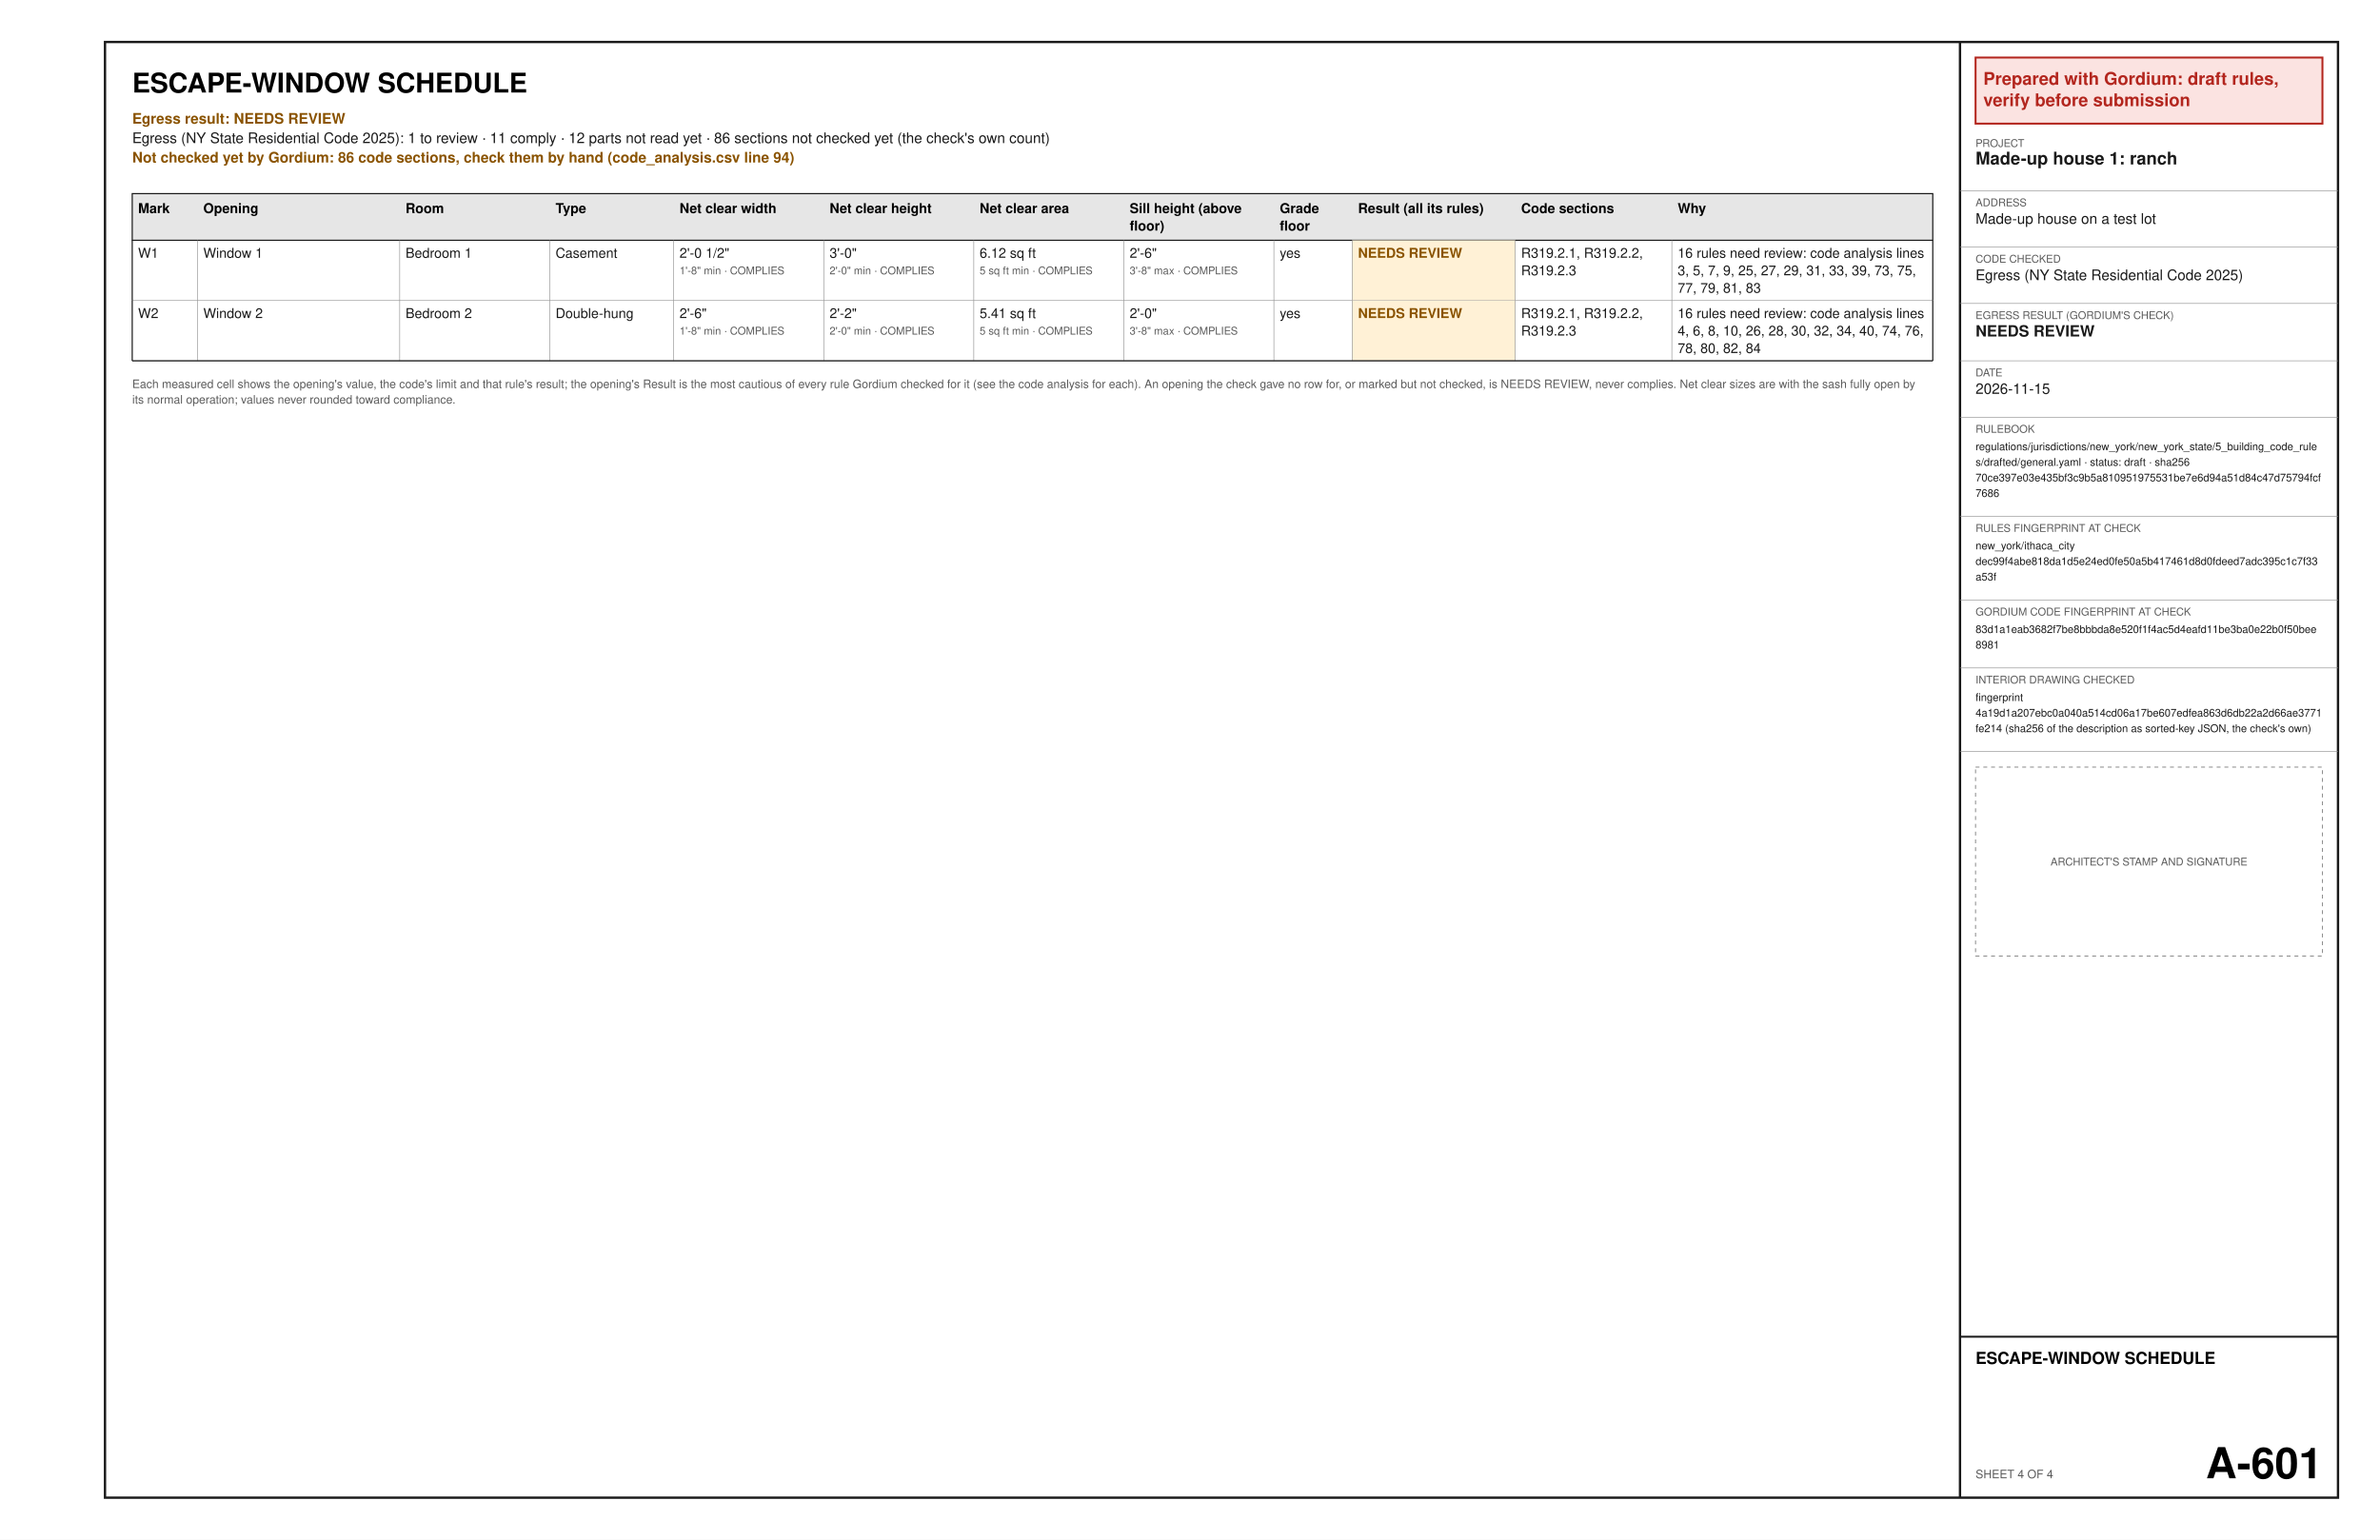
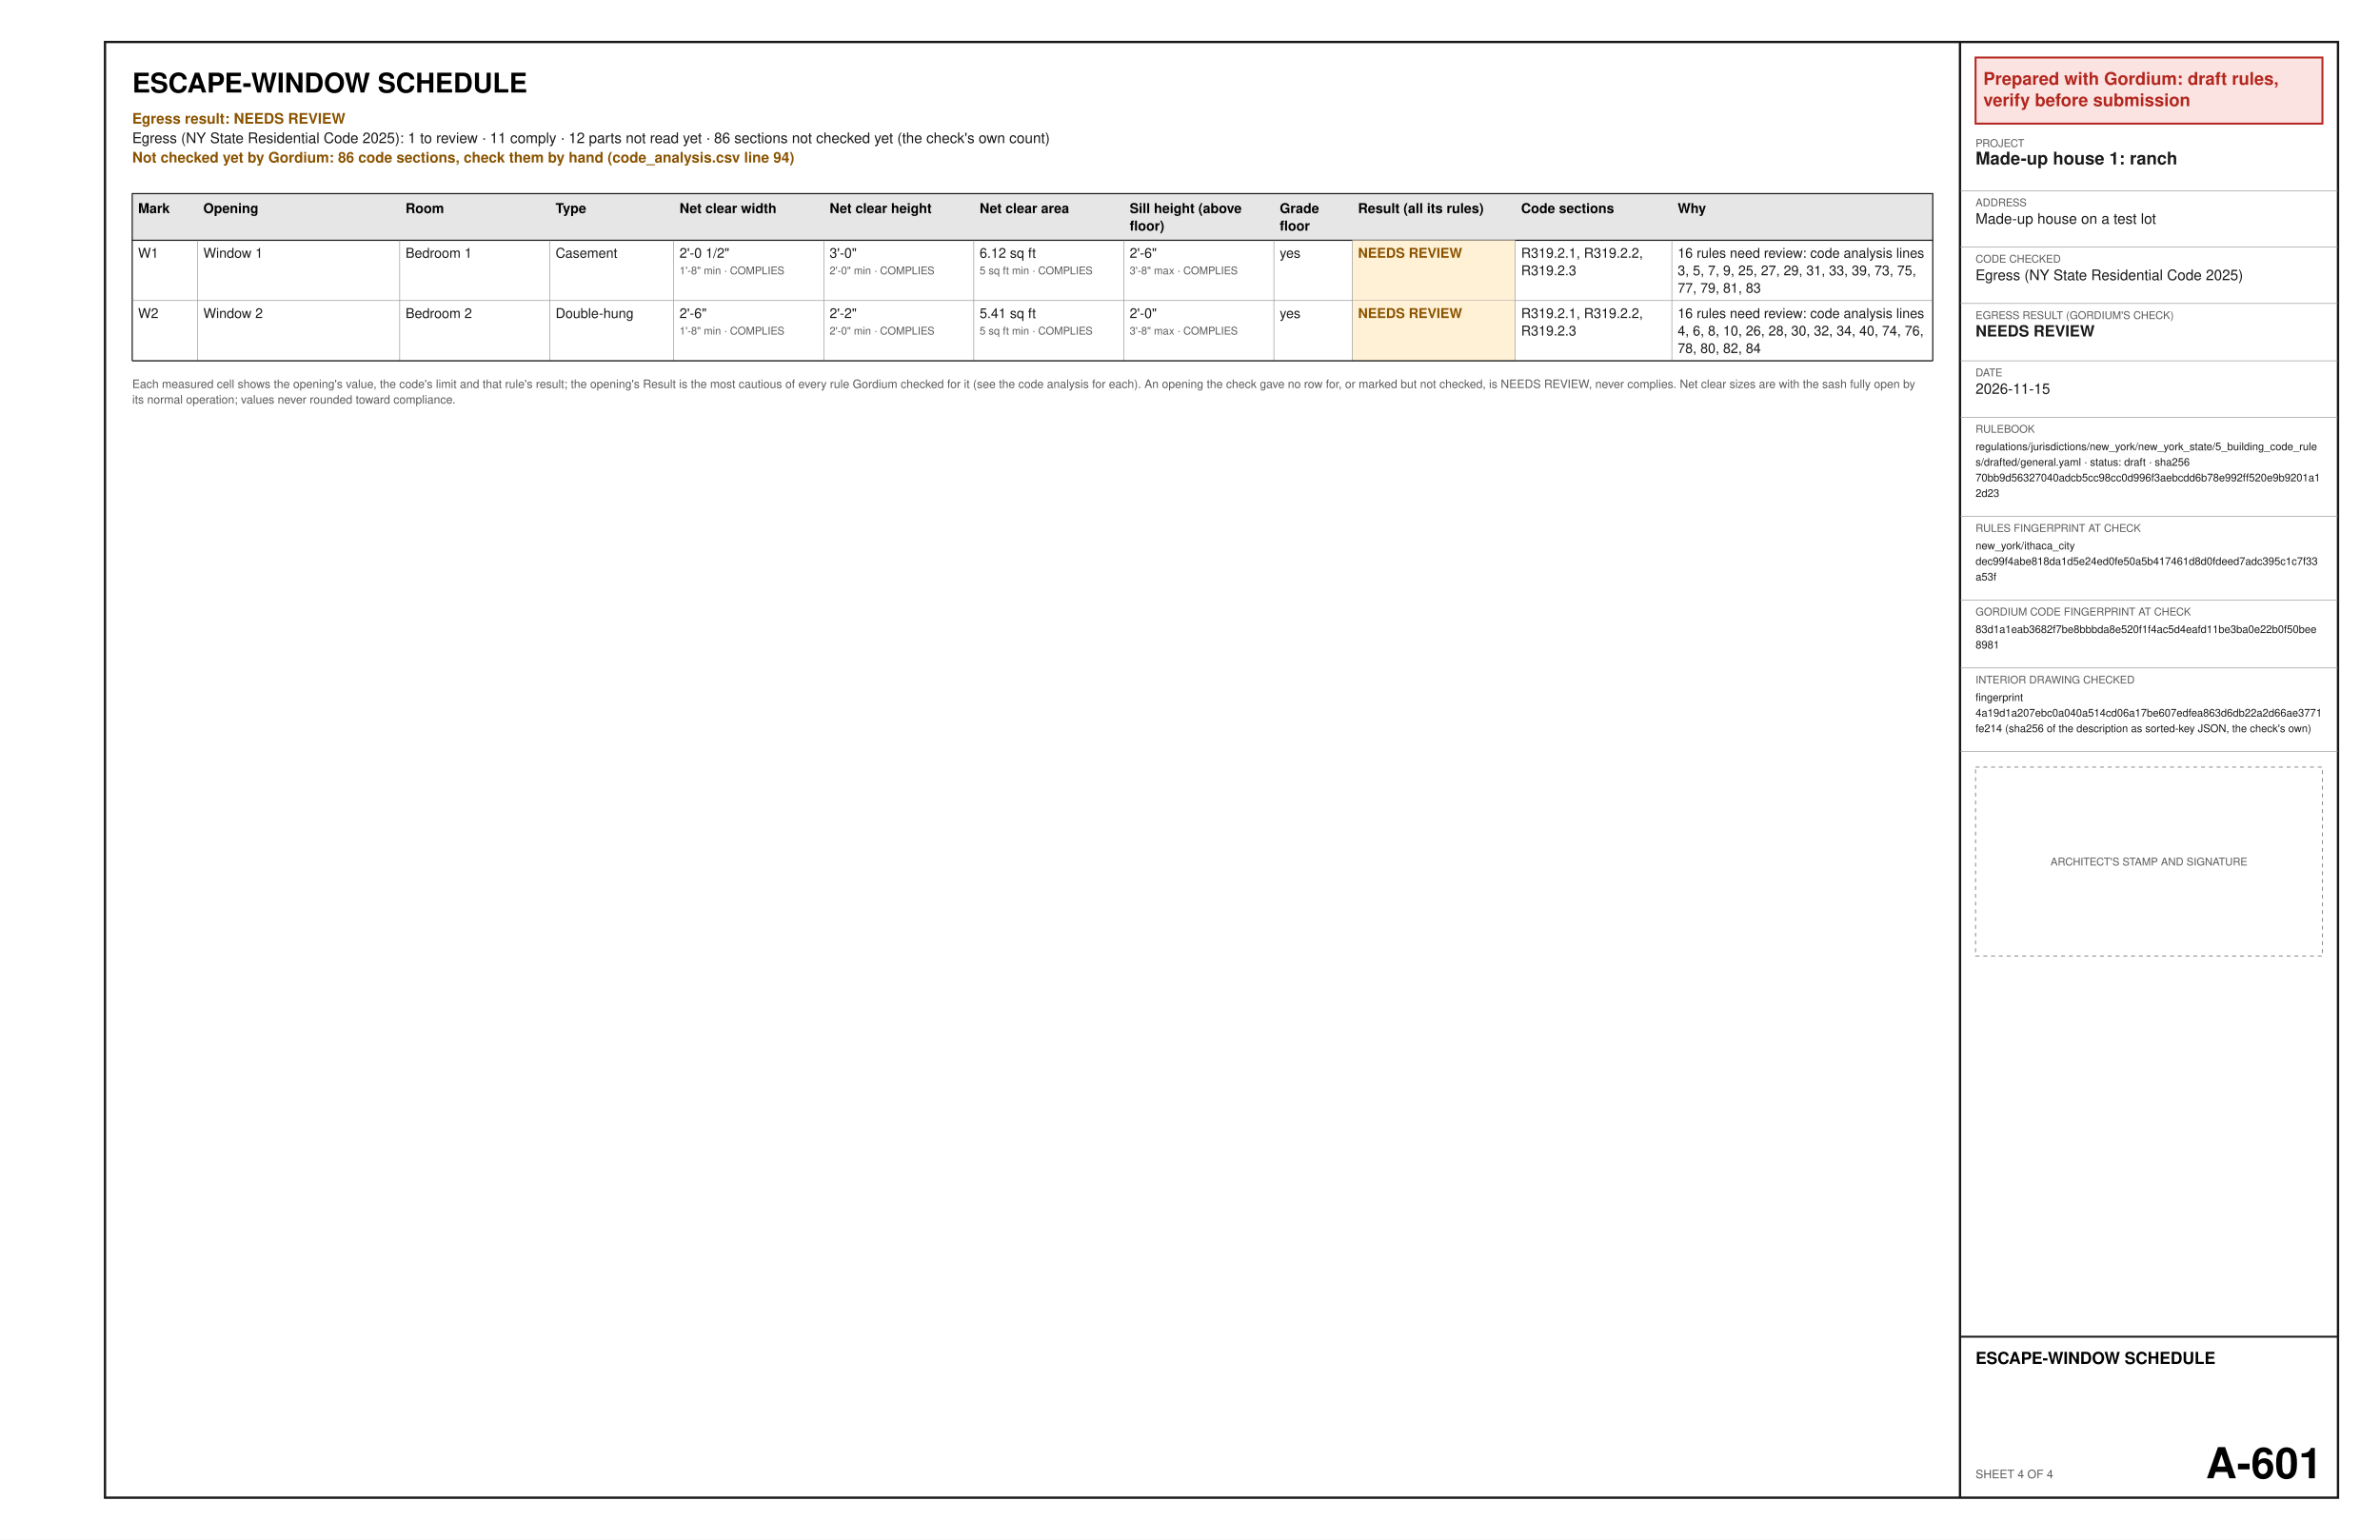
<svg xmlns="http://www.w3.org/2000/svg" width="17in" height="11in" viewBox="0 0 1224 792" font-family="Helvetica, Arial, sans-serif">
  <rect x="0" y="0" width="1224" height="792" fill="#ffffff" />
  <text x="68" y="47.6" font-size="14" font-weight="bold" text-anchor="start" fill="#000000" xml:space="preserve">ESCAPE-WINDOW SCHEDULE</text>
  <text x="68" y="63.6" font-size="7.5" font-weight="bold" text-anchor="start" fill="#8a5300" xml:space="preserve">Egress result: NEEDS REVIEW</text>
  <text x="68" y="73.6" font-size="7.5" text-anchor="start" fill="#1a1a1a" xml:space="preserve">Egress (NY State Residential Code 2025): 1 to review · 11 comply · 12 parts not read yet · 86 sections not checked yet (the check's own count)</text>
  <text x="68" y="83.6" font-size="7.5" font-weight="bold" text-anchor="start" fill="#8a5300" xml:space="preserve">Not checked yet by Gordium: 86 code sections, check them by hand (code_analysis.csv line 94)</text>
  <polygon points="68,99.6 994,99.6 994,123.6 68,123.6" fill="#e6e6e6" stroke="#1a1a1a" stroke-width="0.6" />
  <text x="71" y="109.6" font-size="7" font-weight="bold" text-anchor="start" fill="#000000" xml:space="preserve">Mark</text>
  <text x="104.55" y="109.6" font-size="7" font-weight="bold" text-anchor="start" fill="#000000" xml:space="preserve">Opening</text>
  <text x="208.56" y="109.6" font-size="7" font-weight="bold" text-anchor="start" fill="#000000" xml:space="preserve">Room</text>
  <text x="285.72" y="109.6" font-size="7" font-weight="bold" text-anchor="start" fill="#000000" xml:space="preserve">Type</text>
  <text x="349.47" y="109.6" font-size="7" font-weight="bold" text-anchor="start" fill="#000000" xml:space="preserve">Net clear width</text>
  <text x="426.64" y="109.6" font-size="7" font-weight="bold" text-anchor="start" fill="#000000" xml:space="preserve">Net clear height</text>
  <text x="503.8" y="109.6" font-size="7" font-weight="bold" text-anchor="start" fill="#000000" xml:space="preserve">Net clear area</text>
  <text x="580.97" y="109.6" font-size="7" font-weight="bold" text-anchor="start" fill="#000000" xml:space="preserve">Sill height (above</text>
  <text x="580.97" y="118.6" font-size="7" font-weight="bold" text-anchor="start" fill="#000000" xml:space="preserve">floor)</text>
  <text x="658.14" y="109.6" font-size="7" font-weight="bold" text-anchor="start" fill="#000000" xml:space="preserve">Grade</text>
  <text x="658.14" y="118.6" font-size="7" font-weight="bold" text-anchor="start" fill="#000000" xml:space="preserve">floor</text>
  <text x="698.4" y="109.6" font-size="7" font-weight="bold" text-anchor="start" fill="#000000" xml:space="preserve">Result (all its rules)</text>
  <text x="782.28" y="109.6" font-size="7" font-weight="bold" text-anchor="start" fill="#000000" xml:space="preserve">Code sections</text>
  <text x="862.8" y="109.6" font-size="7" font-weight="bold" text-anchor="start" fill="#000000" xml:space="preserve">Why</text>
  <text x="71" y="132.6" font-size="7" text-anchor="start" fill="#1a1a1a" xml:space="preserve">W1</text>
  <text x="104.55" y="132.6" font-size="7" text-anchor="start" fill="#1a1a1a" xml:space="preserve">Window 1</text>
  <text x="208.56" y="132.6" font-size="7" text-anchor="start" fill="#1a1a1a" xml:space="preserve">Bedroom 1</text>
  <text x="285.72" y="132.6" font-size="7" text-anchor="start" fill="#1a1a1a" xml:space="preserve">Casement</text>
  <text x="349.47" y="132.6" font-size="7" text-anchor="start" fill="#1a1a1a" xml:space="preserve">2'-0 1/2"</text>
  <text x="349.47" y="141.1" font-size="5.5" text-anchor="start" fill="#5a5a5a" xml:space="preserve">1'-8" min · COMPLIES</text>
  <text x="426.64" y="132.6" font-size="7" text-anchor="start" fill="#1a1a1a" xml:space="preserve">3'-0"</text>
  <text x="426.64" y="141.1" font-size="5.5" text-anchor="start" fill="#5a5a5a" xml:space="preserve">2'-0" min · COMPLIES</text>
  <text x="503.8" y="132.6" font-size="7" text-anchor="start" fill="#1a1a1a" xml:space="preserve">6.12 sq ft</text>
  <text x="503.8" y="141.1" font-size="5.5" text-anchor="start" fill="#5a5a5a" xml:space="preserve">5 sq ft min · COMPLIES</text>
  <text x="580.97" y="132.6" font-size="7" text-anchor="start" fill="#1a1a1a" xml:space="preserve">2'-6"</text>
  <text x="580.97" y="141.1" font-size="5.5" text-anchor="start" fill="#5a5a5a" xml:space="preserve">3'-8" max · COMPLIES</text>
  <text x="658.14" y="132.6" font-size="7" text-anchor="start" fill="#1a1a1a" xml:space="preserve">yes</text>
  <polygon points="695.4,123.6 779.28,123.6 779.28,154.6 695.4,154.6" fill="#fff1d6" />
  <text x="698.4" y="132.6" font-size="7" font-weight="bold" text-anchor="start" fill="#8a5300" xml:space="preserve">NEEDS REVIEW</text>
  <text x="782.28" y="132.6" font-size="7" text-anchor="start" fill="#1a1a1a" xml:space="preserve">R319.2.1, R319.2.2,</text>
  <text x="782.28" y="141.6" font-size="7" text-anchor="start" fill="#1a1a1a" xml:space="preserve">R319.2.3</text>
  <text x="862.8" y="132.6" font-size="7" text-anchor="start" fill="#1a1a1a" xml:space="preserve">16 rules need review: code analysis lines</text>
  <text x="862.8" y="141.6" font-size="7" text-anchor="start" fill="#1a1a1a" xml:space="preserve">3, 5, 7, 9, 25, 27, 29, 31, 33, 39, 73, 75,</text>
  <text x="862.8" y="150.6" font-size="7" text-anchor="start" fill="#1a1a1a" xml:space="preserve">77, 79, 81, 83</text>
  <line x1="68" y1="154.6" x2="994" y2="154.6" stroke="#8c8c8c" stroke-width="0.3" />
  <line x1="101.55" y1="123.6" x2="101.55" y2="154.6" stroke="#8c8c8c" stroke-width="0.3" />
  <line x1="205.56" y1="123.6" x2="205.56" y2="154.6" stroke="#8c8c8c" stroke-width="0.3" />
  <line x1="282.72" y1="123.6" x2="282.72" y2="154.6" stroke="#8c8c8c" stroke-width="0.3" />
  <line x1="346.47" y1="123.6" x2="346.47" y2="154.6" stroke="#8c8c8c" stroke-width="0.3" />
  <line x1="423.64" y1="123.6" x2="423.64" y2="154.6" stroke="#8c8c8c" stroke-width="0.3" />
  <line x1="500.8" y1="123.6" x2="500.8" y2="154.6" stroke="#8c8c8c" stroke-width="0.3" />
  <line x1="577.97" y1="123.6" x2="577.97" y2="154.6" stroke="#8c8c8c" stroke-width="0.3" />
  <line x1="655.14" y1="123.6" x2="655.14" y2="154.6" stroke="#8c8c8c" stroke-width="0.3" />
  <line x1="695.4" y1="123.6" x2="695.4" y2="154.6" stroke="#8c8c8c" stroke-width="0.3" />
  <line x1="779.28" y1="123.6" x2="779.28" y2="154.6" stroke="#8c8c8c" stroke-width="0.3" />
  <line x1="859.8" y1="123.6" x2="859.8" y2="154.6" stroke="#8c8c8c" stroke-width="0.3" />
  <line x1="68" y1="123.6" x2="68" y2="154.6" stroke="#1a1a1a" stroke-width="0.6" />
  <line x1="994" y1="123.6" x2="994" y2="154.6" stroke="#1a1a1a" stroke-width="0.6" />
  <text x="71" y="163.6" font-size="7" text-anchor="start" fill="#1a1a1a" xml:space="preserve">W2</text>
  <text x="104.55" y="163.6" font-size="7" text-anchor="start" fill="#1a1a1a" xml:space="preserve">Window 2</text>
  <text x="208.56" y="163.6" font-size="7" text-anchor="start" fill="#1a1a1a" xml:space="preserve">Bedroom 2</text>
  <text x="285.72" y="163.6" font-size="7" text-anchor="start" fill="#1a1a1a" xml:space="preserve">Double-hung</text>
  <text x="349.47" y="163.6" font-size="7" text-anchor="start" fill="#1a1a1a" xml:space="preserve">2'-6"</text>
  <text x="349.47" y="172.1" font-size="5.5" text-anchor="start" fill="#5a5a5a" xml:space="preserve">1'-8" min · COMPLIES</text>
  <text x="426.64" y="163.6" font-size="7" text-anchor="start" fill="#1a1a1a" xml:space="preserve">2'-2"</text>
  <text x="426.64" y="172.1" font-size="5.5" text-anchor="start" fill="#5a5a5a" xml:space="preserve">2'-0" min · COMPLIES</text>
  <text x="503.8" y="163.6" font-size="7" text-anchor="start" fill="#1a1a1a" xml:space="preserve">5.41 sq ft</text>
  <text x="503.8" y="172.1" font-size="5.5" text-anchor="start" fill="#5a5a5a" xml:space="preserve">5 sq ft min · COMPLIES</text>
  <text x="580.97" y="163.6" font-size="7" text-anchor="start" fill="#1a1a1a" xml:space="preserve">2'-0"</text>
  <text x="580.97" y="172.1" font-size="5.5" text-anchor="start" fill="#5a5a5a" xml:space="preserve">3'-8" max · COMPLIES</text>
  <text x="658.14" y="163.6" font-size="7" text-anchor="start" fill="#1a1a1a" xml:space="preserve">yes</text>
  <polygon points="695.4,154.6 779.28,154.6 779.28,185.6 695.4,185.6" fill="#fff1d6" />
  <text x="698.4" y="163.6" font-size="7" font-weight="bold" text-anchor="start" fill="#8a5300" xml:space="preserve">NEEDS REVIEW</text>
  <text x="782.28" y="163.6" font-size="7" text-anchor="start" fill="#1a1a1a" xml:space="preserve">R319.2.1, R319.2.2,</text>
  <text x="782.28" y="172.6" font-size="7" text-anchor="start" fill="#1a1a1a" xml:space="preserve">R319.2.3</text>
  <text x="862.8" y="163.6" font-size="7" text-anchor="start" fill="#1a1a1a" xml:space="preserve">16 rules need review: code analysis lines</text>
  <text x="862.8" y="172.6" font-size="7" text-anchor="start" fill="#1a1a1a" xml:space="preserve">4, 6, 8, 10, 26, 28, 30, 32, 34, 40, 74, 76,</text>
  <text x="862.8" y="181.6" font-size="7" text-anchor="start" fill="#1a1a1a" xml:space="preserve">78, 80, 82, 84</text>
  <line x1="68" y1="185.6" x2="994" y2="185.6" stroke="#8c8c8c" stroke-width="0.3" />
  <line x1="101.55" y1="154.6" x2="101.55" y2="185.6" stroke="#8c8c8c" stroke-width="0.3" />
  <line x1="205.56" y1="154.6" x2="205.56" y2="185.6" stroke="#8c8c8c" stroke-width="0.3" />
  <line x1="282.72" y1="154.6" x2="282.72" y2="185.6" stroke="#8c8c8c" stroke-width="0.3" />
  <line x1="346.47" y1="154.6" x2="346.47" y2="185.6" stroke="#8c8c8c" stroke-width="0.3" />
  <line x1="423.64" y1="154.6" x2="423.64" y2="185.6" stroke="#8c8c8c" stroke-width="0.3" />
  <line x1="500.8" y1="154.6" x2="500.8" y2="185.6" stroke="#8c8c8c" stroke-width="0.3" />
  <line x1="577.97" y1="154.6" x2="577.97" y2="185.6" stroke="#8c8c8c" stroke-width="0.3" />
  <line x1="655.14" y1="154.6" x2="655.14" y2="185.6" stroke="#8c8c8c" stroke-width="0.3" />
  <line x1="695.4" y1="154.6" x2="695.4" y2="185.6" stroke="#8c8c8c" stroke-width="0.3" />
  <line x1="779.28" y1="154.6" x2="779.28" y2="185.6" stroke="#8c8c8c" stroke-width="0.3" />
  <line x1="859.8" y1="154.6" x2="859.8" y2="185.6" stroke="#8c8c8c" stroke-width="0.3" />
  <line x1="68" y1="154.6" x2="68" y2="185.6" stroke="#1a1a1a" stroke-width="0.6" />
  <line x1="994" y1="154.6" x2="994" y2="185.6" stroke="#1a1a1a" stroke-width="0.6" />
  <line x1="68" y1="185.6" x2="994" y2="185.6" stroke="#1a1a1a" stroke-width="0.6" />
  <text x="68" y="199.6" font-size="6" text-anchor="start" fill="#5a5a5a" xml:space="preserve">Each measured cell shows the opening's value, the code's limit and that rule's result; the opening's Result is the most cautious of every rule Gordium checked for it (see the code analysis for each). An opening the check gave no row for, or marked but not checked, is NEEDS REVIEW, never complies. Net clear sizes are with the sash fully open by</text>
  <text x="68" y="207.6" font-size="6" text-anchor="start" fill="#5a5a5a" xml:space="preserve">its normal operation; values never rounded toward compliance.</text>
  <polygon points="54,21.6 1202.4,21.6 1202.4,770.4 54,770.4" fill="none" stroke="#1a1a1a" stroke-width="1.2" />
  <line x1="1008" y1="21.6" x2="1008" y2="770.4" stroke="#1a1a1a" stroke-width="1.2" />
  <polygon points="1016,29.6 1194.4,29.6 1194.4,63.6 1016,63.6" fill="#fbe3e1" stroke="#b3261e" stroke-width="1" />
  <text x="1020" y="43.6" font-size="9" font-weight="bold" text-anchor="start" fill="#b3261e" xml:space="preserve">Prepared with Gordium: draft rules,</text>
  <text x="1020" y="54.6" font-size="9" font-weight="bold" text-anchor="start" fill="#b3261e" xml:space="preserve">verify before submission</text>
  <text x="1016" y="75.6" font-size="5.5" text-anchor="start" fill="#5a5a5a" xml:space="preserve">PROJECT</text>
  <text x="1016" y="84.6" font-size="9" font-weight="bold" text-anchor="start" fill="#1a1a1a" xml:space="preserve">Made-up house 1: ranch</text>
  <line x1="1008" y1="98.1" x2="1202.4" y2="98.1" stroke="#8c8c8c" stroke-width="0.3" />
  <text x="1016" y="106.1" font-size="5.5" text-anchor="start" fill="#5a5a5a" xml:space="preserve">ADDRESS</text>
  <text x="1016" y="115.1" font-size="7.5" text-anchor="start" fill="#1a1a1a" xml:space="preserve">Made-up house on a test lot</text>
  <line x1="1008" y1="127.1" x2="1202.4" y2="127.1" stroke="#8c8c8c" stroke-width="0.3" />
  <text x="1016" y="135.1" font-size="5.5" text-anchor="start" fill="#5a5a5a" xml:space="preserve">CODE CHECKED</text>
  <text x="1016" y="144.1" font-size="7.5" text-anchor="start" fill="#1a1a1a" xml:space="preserve">Egress (NY State Residential Code 2025)</text>
  <line x1="1008" y1="156.1" x2="1202.4" y2="156.1" stroke="#8c8c8c" stroke-width="0.3" />
  <text x="1016" y="164.1" font-size="5.5" text-anchor="start" fill="#5a5a5a" xml:space="preserve">EGRESS RESULT (GORDIUM'S CHECK)</text>
  <text x="1016" y="173.1" font-size="8" font-weight="bold" text-anchor="start" fill="#1a1a1a" xml:space="preserve">NEEDS REVIEW</text>
  <line x1="1008" y1="185.6" x2="1202.4" y2="185.6" stroke="#8c8c8c" stroke-width="0.3" />
  <text x="1016" y="193.6" font-size="5.5" text-anchor="start" fill="#5a5a5a" xml:space="preserve">DATE</text>
  <text x="1016" y="202.6" font-size="7.5" text-anchor="start" fill="#1a1a1a" xml:space="preserve">2026-11-15</text>
  <line x1="1008" y1="214.6" x2="1202.4" y2="214.6" stroke="#8c8c8c" stroke-width="0.3" />
  <text x="1016" y="222.6" font-size="5.5" text-anchor="start" fill="#5a5a5a" xml:space="preserve">RULEBOOK</text>
  <text x="1016" y="231.6" font-size="5.5" text-anchor="start" fill="#1a1a1a" xml:space="preserve">regulations/jurisdictions/new_york/new_york_state/5_building_code_rule</text>
  <text x="1016" y="239.6" font-size="5.5" text-anchor="start" fill="#1a1a1a" xml:space="preserve">s/drafted/general.yaml · status: draft · sha256</text>
-   <text x="1016" y="247.6" font-size="5.5" text-anchor="start" fill="#1a1a1a" xml:space="preserve">70ce397e03e435bf3c9b5a810951975531be7e6d94a51d84c47d75794fcf</text>
-   <text x="1016" y="255.6" font-size="5.5" text-anchor="start" fill="#1a1a1a" xml:space="preserve">7686</text>
+   <text x="1016" y="247.6" font-size="5.5" text-anchor="start" fill="#1a1a1a" xml:space="preserve">70bb9d56327040adcb5cc98cc0d996f3aebcdd6b78e992ff520e9b9201a1</text>
+   <text x="1016" y="255.6" font-size="5.5" text-anchor="start" fill="#1a1a1a" xml:space="preserve">2d23</text>
  <line x1="1008" y1="265.6" x2="1202.4" y2="265.6" stroke="#8c8c8c" stroke-width="0.3" />
  <text x="1016" y="273.6" font-size="5.5" text-anchor="start" fill="#5a5a5a" xml:space="preserve">RULES FINGERPRINT AT CHECK</text>
  <text x="1016" y="282.6" font-size="5.5" text-anchor="start" fill="#1a1a1a" xml:space="preserve">new_york/ithaca_city</text>
  <text x="1016" y="290.6" font-size="5.5" text-anchor="start" fill="#1a1a1a" xml:space="preserve">dec99f4abe818da1d5e24ed0fe50a5b417461d8d0fdeed7adc395c1c7f33</text>
  <text x="1016" y="298.6" font-size="5.5" text-anchor="start" fill="#1a1a1a" xml:space="preserve">a53f</text>
  <line x1="1008" y1="308.6" x2="1202.4" y2="308.6" stroke="#8c8c8c" stroke-width="0.3" />
  <text x="1016" y="316.6" font-size="5.5" text-anchor="start" fill="#5a5a5a" xml:space="preserve">GORDIUM CODE FINGERPRINT AT CHECK</text>
  <text x="1016" y="325.6" font-size="5.5" text-anchor="start" fill="#1a1a1a" xml:space="preserve">83d1a1eab3682f7be8bbbda8e520f1f4ac5d4eafd11be3ba0e22b0f50bee</text>
  <text x="1016" y="333.6" font-size="5.5" text-anchor="start" fill="#1a1a1a" xml:space="preserve">8981</text>
  <line x1="1008" y1="343.6" x2="1202.4" y2="343.6" stroke="#8c8c8c" stroke-width="0.3" />
  <text x="1016" y="351.6" font-size="5.5" text-anchor="start" fill="#5a5a5a" xml:space="preserve">INTERIOR DRAWING CHECKED</text>
  <text x="1016" y="360.6" font-size="5.5" text-anchor="start" fill="#1a1a1a" xml:space="preserve">fingerprint</text>
  <text x="1016" y="368.6" font-size="5.5" text-anchor="start" fill="#1a1a1a" xml:space="preserve">4a19d1a207ebc0a040a514cd06a17be607edfea863d6db22a2d66ae3771</text>
  <text x="1016" y="376.6" font-size="5.5" text-anchor="start" fill="#1a1a1a" xml:space="preserve">fe214 (sha256 of the description as sorted-key JSON, the check's own)</text>
  <line x1="1008" y1="386.6" x2="1202.4" y2="386.6" stroke="#8c8c8c" stroke-width="0.3" />
  <polygon points="1016,394.6 1194.4,394.6 1194.4,491.8 1016,491.8" fill="none" stroke="#8c8c8c" stroke-width="0.5" stroke-dasharray="2 2" />
  <text x="1105.2" y="445.2" font-size="5.5" text-anchor="middle" fill="#5a5a5a" xml:space="preserve">ARCHITECT'S STAMP AND SIGNATURE</text>
  <line x1="1008" y1="687.6" x2="1202.4" y2="687.6" stroke="#1a1a1a" stroke-width="1" />
  <text x="1016" y="701.6" font-size="8.5" font-weight="bold" text-anchor="start" fill="#000000" xml:space="preserve">ESCAPE-WINDOW SCHEDULE</text>
  <text x="1016" y="760.4" font-size="6" text-anchor="start" fill="#5a5a5a" xml:space="preserve">SHEET 4 OF 4</text>
  <text x="1194.4" y="760.4" font-size="22" font-weight="bold" text-anchor="end" fill="#000000" xml:space="preserve">A-601</text>
</svg>
